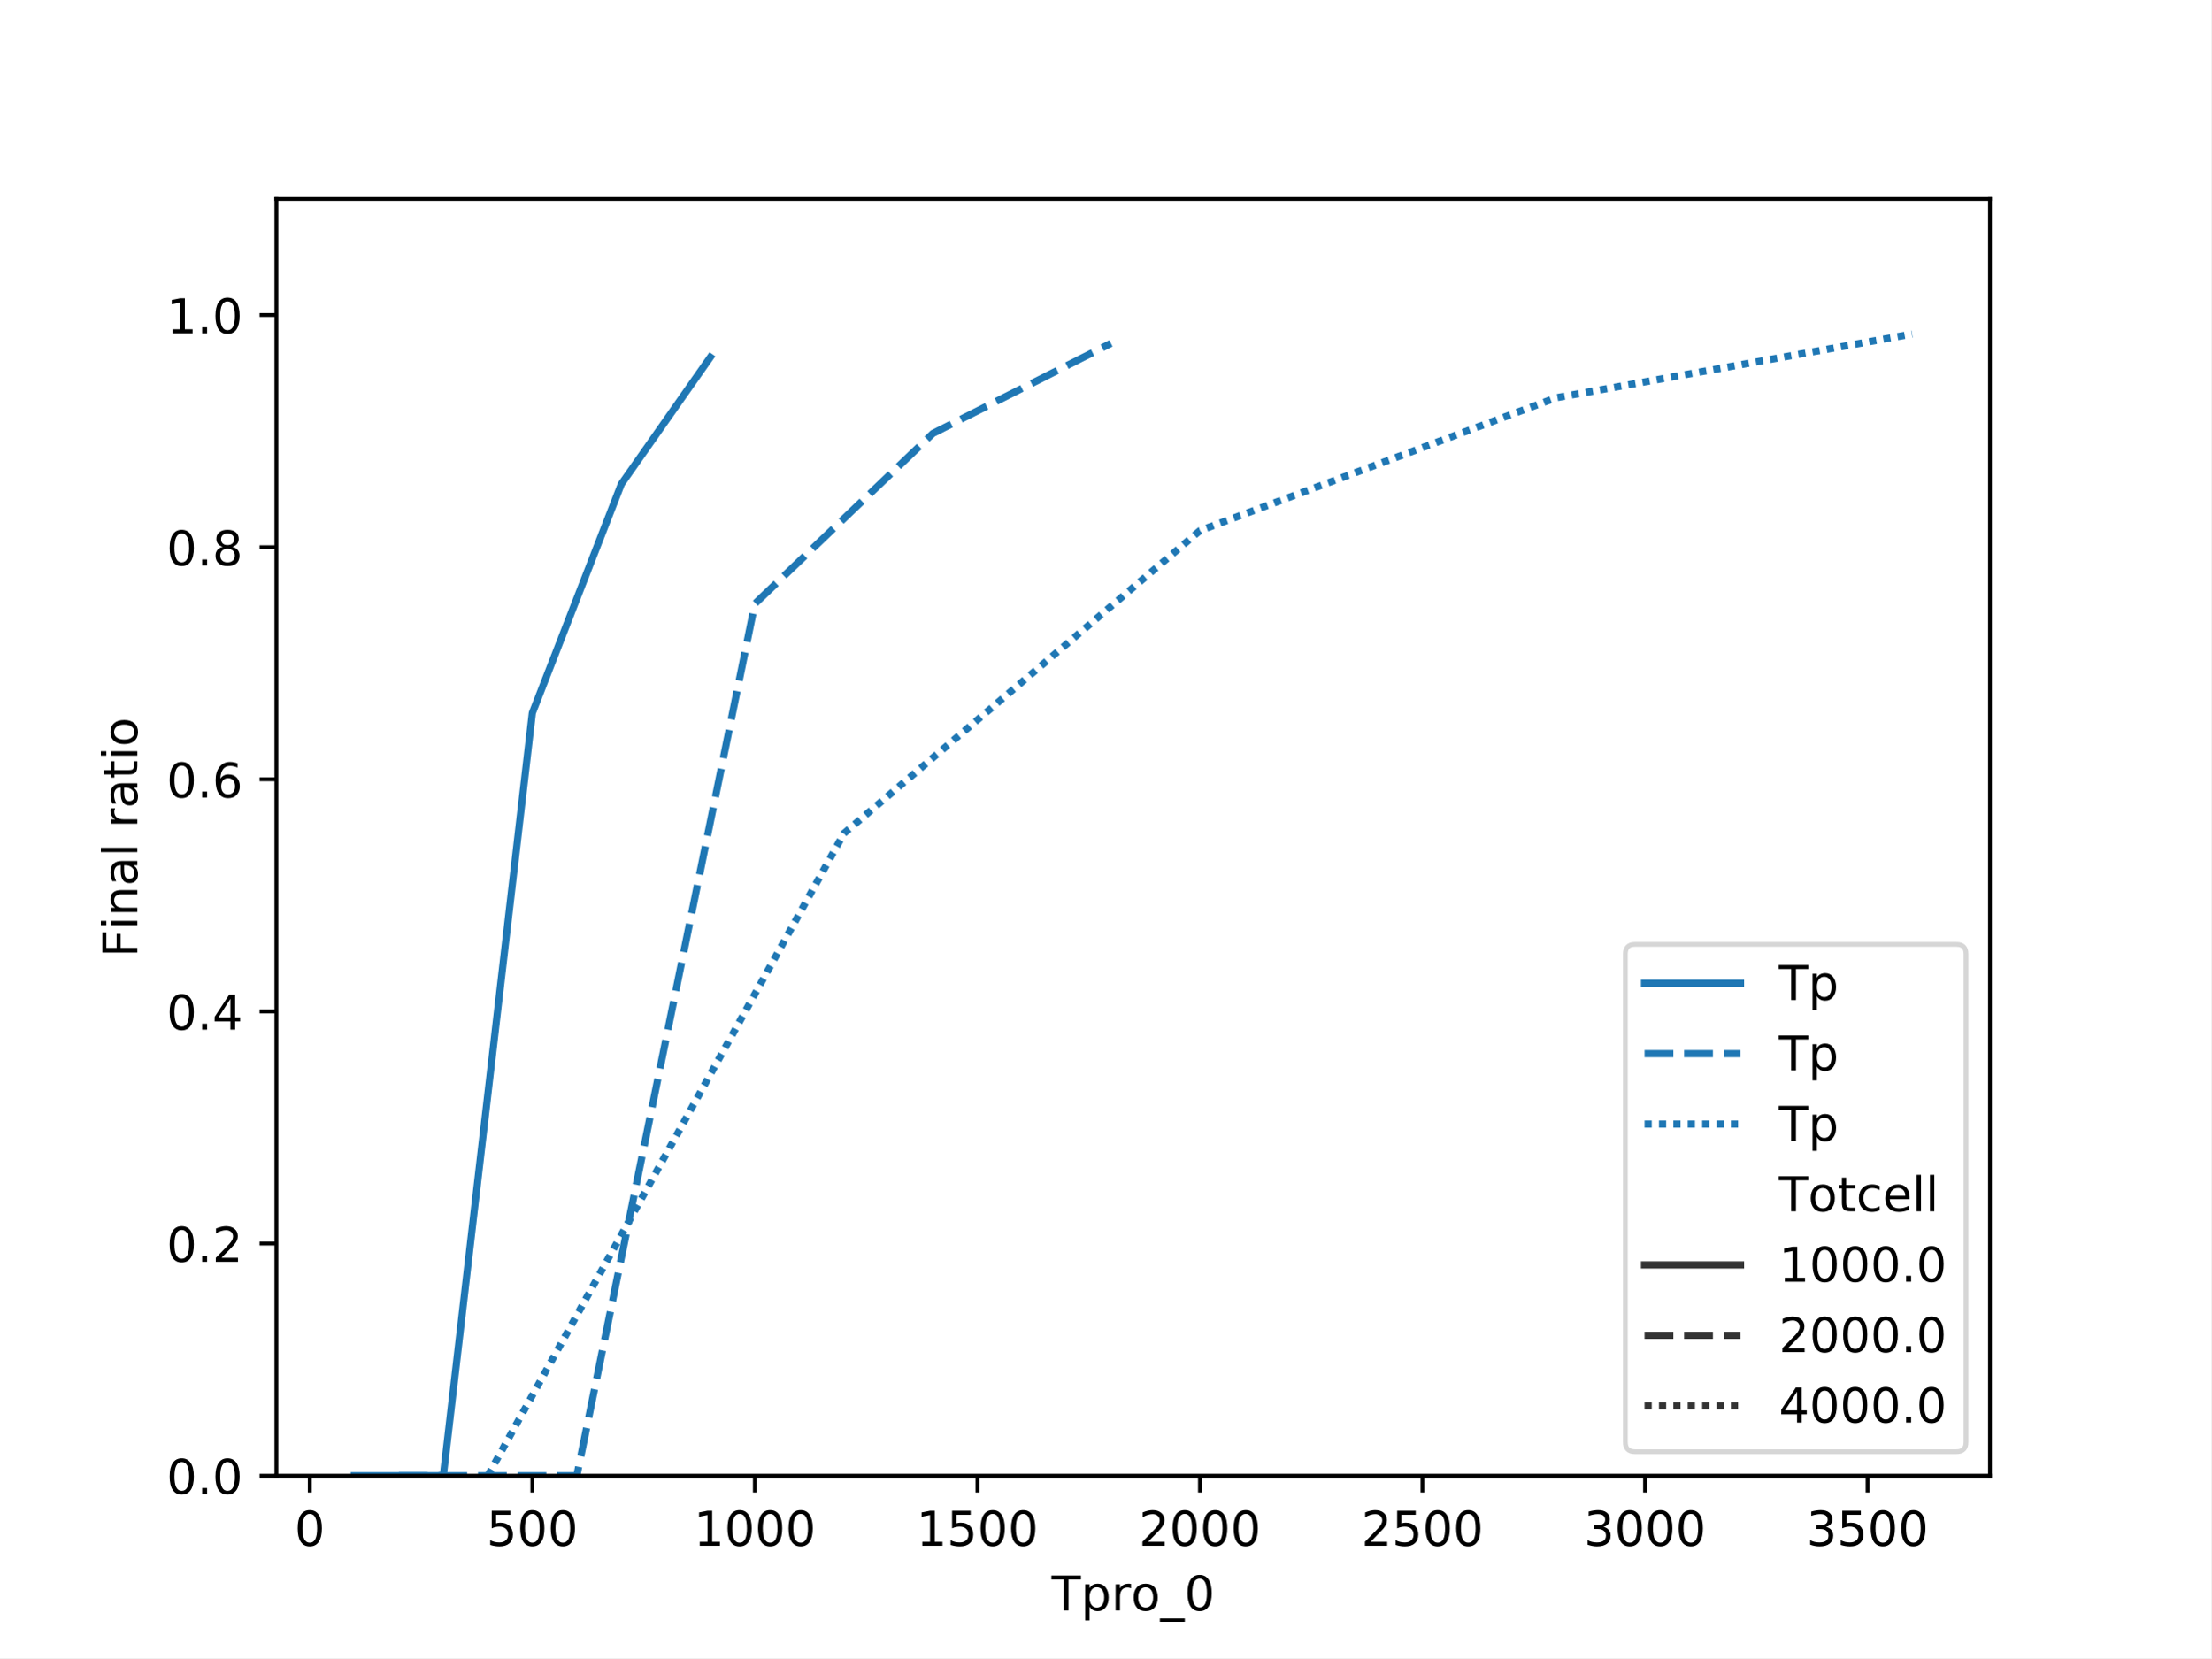
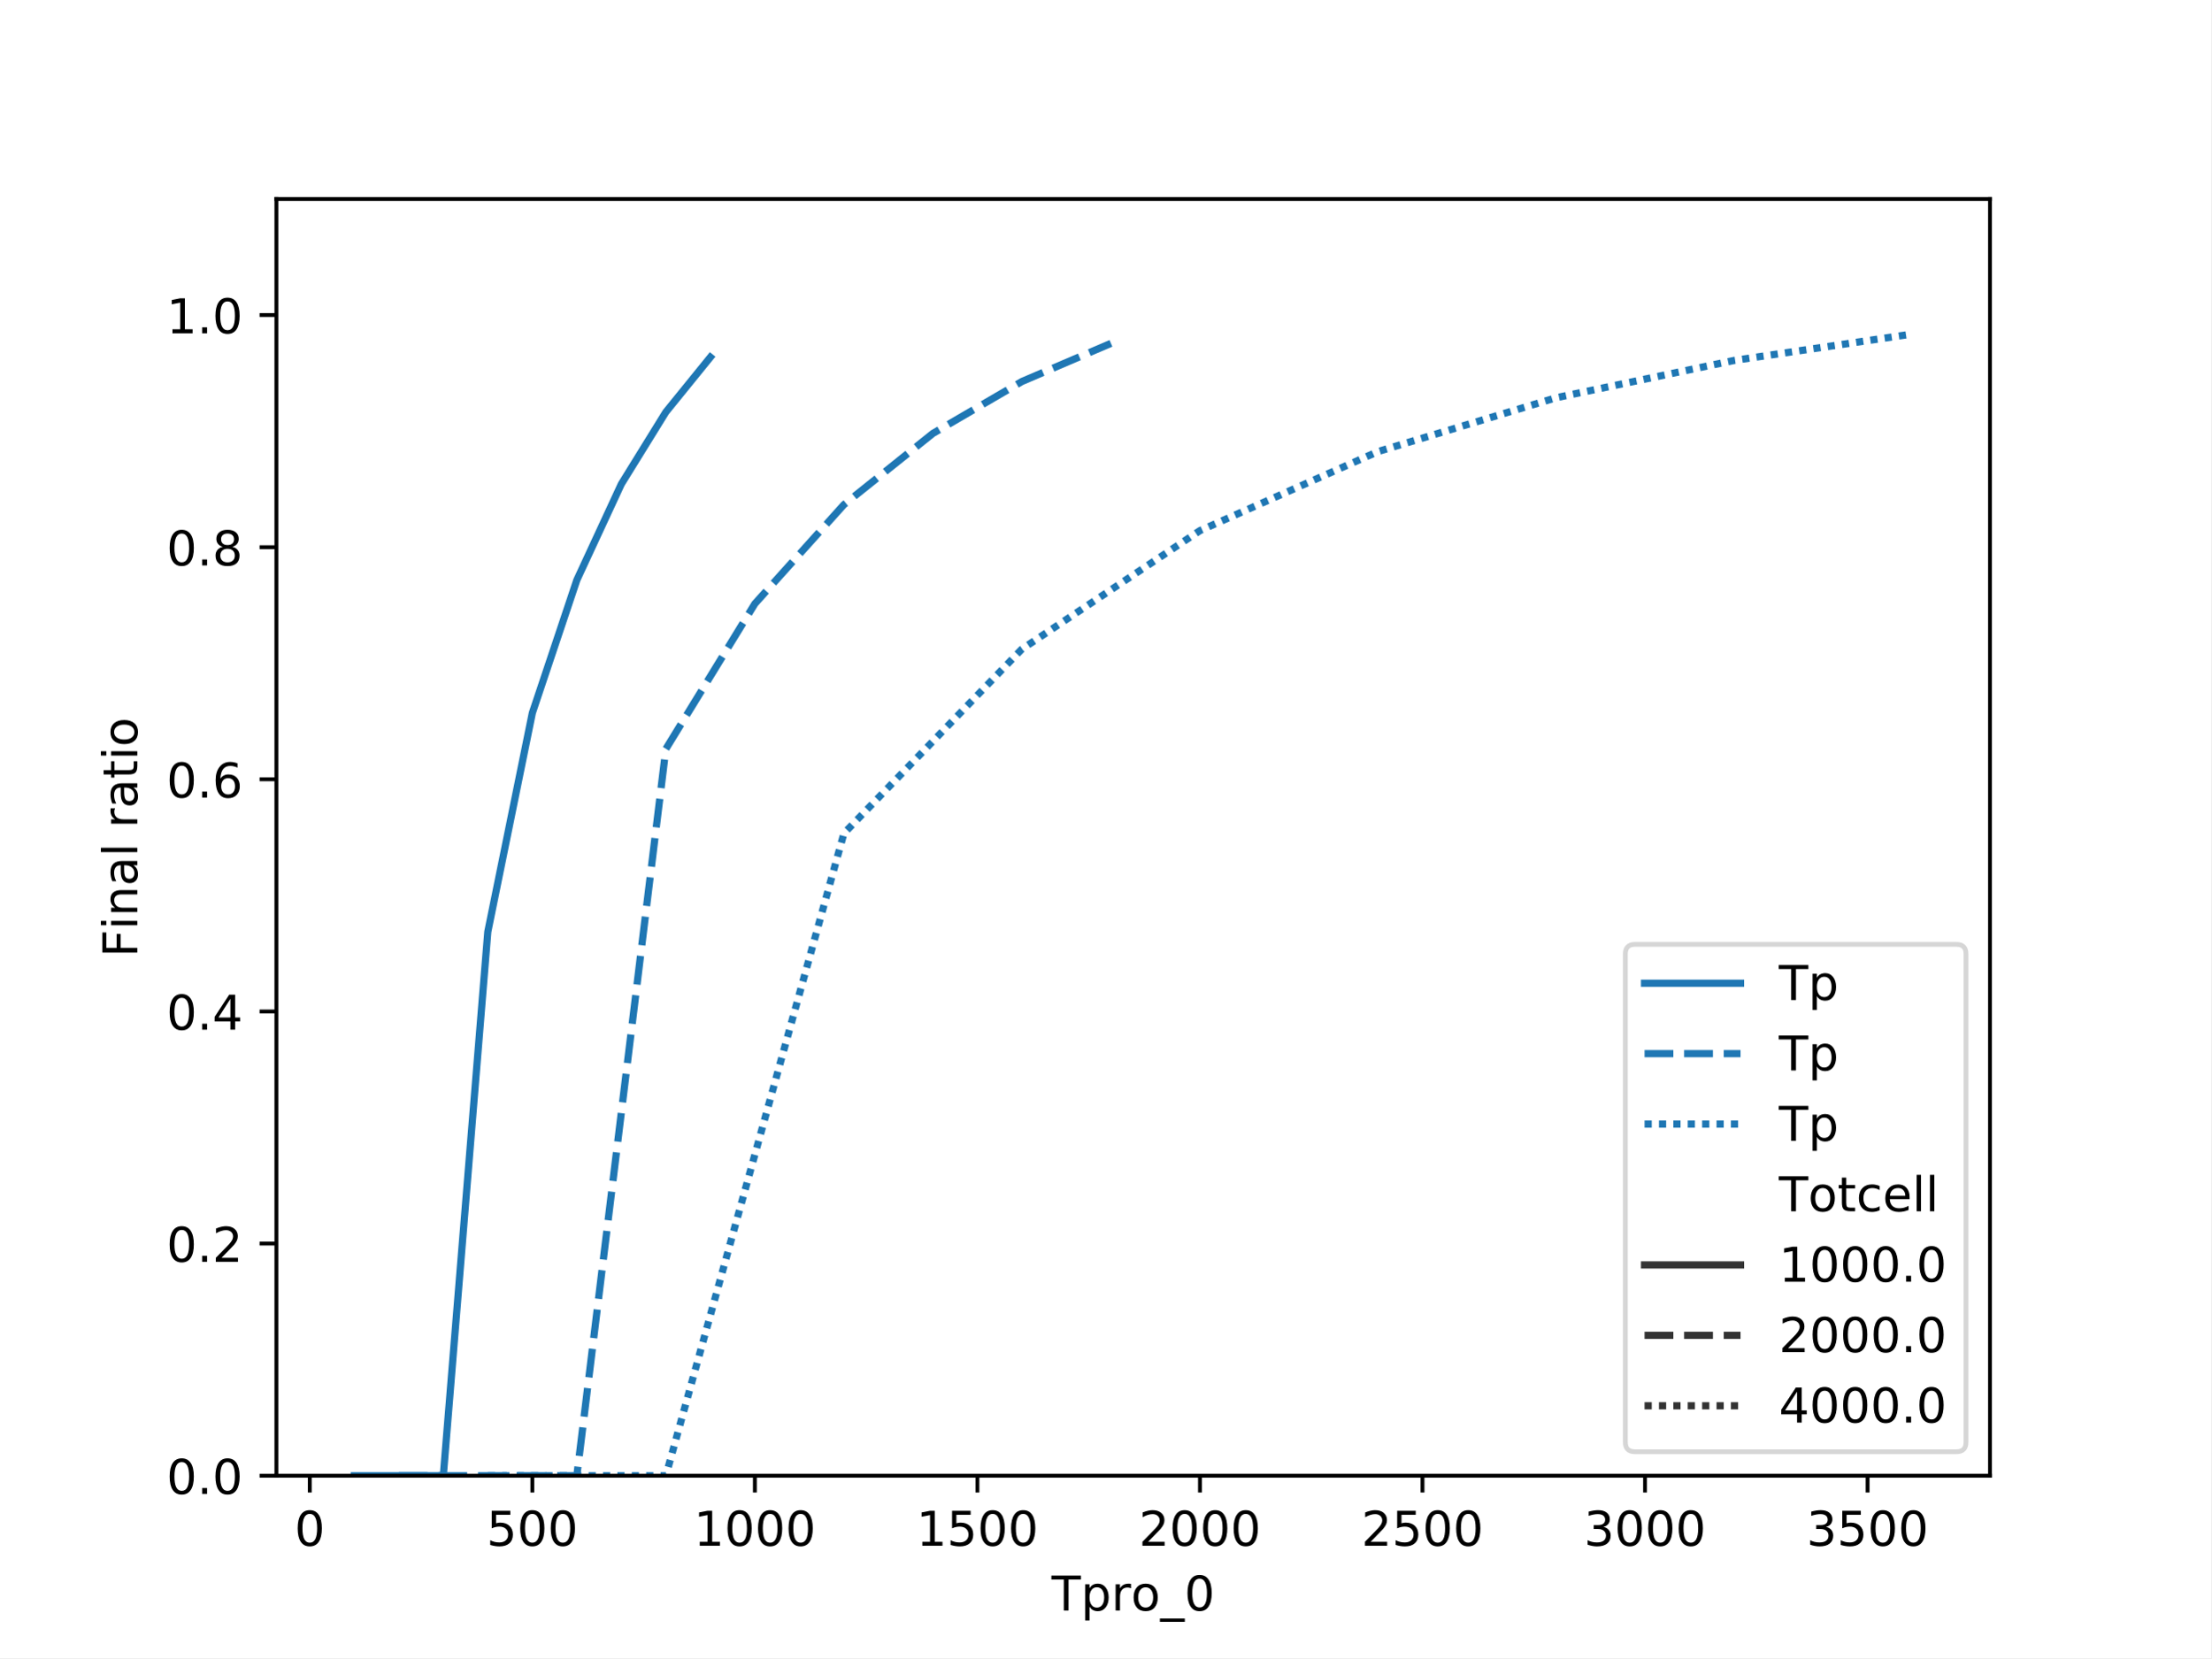
<svg xmlns="http://www.w3.org/2000/svg" xmlns:xlink="http://www.w3.org/1999/xlink" height="345.6pt" version="1.1" viewBox="0 0 460.8 345.6" width="460.8pt">
  <defs>
    <style type="text/css">
*{stroke-linecap:butt;stroke-linejoin:round;}
  </style>
  </defs>
  <g id="figure_1">
    <g id="patch_1">
      <path d="M 0 345.6  L 460.8 345.6  L 460.8 0  L 0 0  z " style="fill:#ffffff;" />
    </g>
    <g id="axes_1">
      <g id="patch_2">
        <path d="M 57.6 307.584  L 414.72 307.584  L 414.72 41.472  L 57.6 41.472  z " style="fill:#ffffff;" />
      </g>
      <g id="matplotlib.axis_1">
        <g id="xtick_1">
          <g id="line2d_1">
            <defs>
              <path d="M 0 0  L 0 3.5  " id="mf138fcffef" style="stroke:#000000;stroke-width:0.8;" />
            </defs>
            <g>
              <use style="stroke:#000000;stroke-width:0.8;" x="64.557" xlink:href="#mf138fcffef" y="307.584" />
            </g>
          </g>
          <g id="text_1">
            <defs>
              <path d="M 31.781 66.406  Q 24.172 66.406 20.328 58.906  Q 16.5 51.422 16.5 36.375  Q 16.5 21.391 20.328 13.891  Q 24.172 6.391 31.781 6.391  Q 39.453 6.391 43.281 13.891  Q 47.125 21.391 47.125 36.375  Q 47.125 51.422 43.281 58.906  Q 39.453 66.406 31.781 66.406  z M 31.781 74.219  Q 44.047 74.219 50.516 64.516  Q 56.984 54.828 56.984 36.375  Q 56.984 17.969 50.516 8.266  Q 44.047 -1.422 31.781 -1.422  Q 19.531 -1.422 13.062 8.266  Q 6.594 17.969 6.594 36.375  Q 6.594 54.828 13.062 64.516  Q 19.531 74.219 31.781 74.219  z " id="DejaVuSans-48" />
            </defs>
            <g transform="translate(61.37563 322.1824)scale(0.1 -0.1)">
              <use xlink:href="#DejaVuSans-48" />
            </g>
          </g>
        </g>
        <g id="xtick_2">
          <g id="line2d_2">
            <g>
              <use style="stroke:#000000;stroke-width:0.8;" x="110.936" xlink:href="#mf138fcffef" y="307.584" />
            </g>
          </g>
          <g id="text_2">
            <defs>
              <path d="M 10.797 72.906  L 49.516 72.906  L 49.516 64.594  L 19.828 64.594  L 19.828 46.734  Q 21.969 47.469 24.109 47.828  Q 26.266 48.188 28.422 48.188  Q 40.625 48.188 47.75 41.5  Q 54.891 34.812 54.891 23.391  Q 54.891 11.625 47.562 5.094  Q 40.234 -1.422 26.906 -1.422  Q 22.312 -1.422 17.547 -0.641  Q 12.797 0.141 7.719 1.703  L 7.719 11.625  Q 12.109 9.234 16.797 8.062  Q 21.484 6.891 26.703 6.891  Q 35.156 6.891 40.078 11.328  Q 45.016 15.766 45.016 23.391  Q 45.016 31 40.078 35.438  Q 35.156 39.891 26.703 39.891  Q 22.75 39.891 18.812 39.016  Q 14.891 38.141 10.797 36.281  z " id="DejaVuSans-53" />
            </defs>
            <g transform="translate(101.3924 322.1824)scale(0.1 -0.1)">
              <use xlink:href="#DejaVuSans-53" />
              <use x="63.623" xlink:href="#DejaVuSans-48" />
              <use x="127.246" xlink:href="#DejaVuSans-48" />
            </g>
          </g>
        </g>
        <g id="xtick_3">
          <g id="line2d_3">
            <g>
              <use style="stroke:#000000;stroke-width:0.8;" x="157.315" xlink:href="#mf138fcffef" y="307.584" />
            </g>
          </g>
          <g id="text_3">
            <defs>
              <path d="M 12.406 8.297  L 28.516 8.297  L 28.516 63.922  L 10.984 60.406  L 10.984 69.391  L 28.422 72.906  L 38.281 72.906  L 38.281 8.297  L 54.391 8.297  L 54.391 0  L 12.406 0  z " id="DejaVuSans-49" />
            </defs>
            <g transform="translate(144.5903 322.1824)scale(0.1 -0.1)">
              <use xlink:href="#DejaVuSans-49" />
              <use x="63.623" xlink:href="#DejaVuSans-48" />
              <use x="127.246" xlink:href="#DejaVuSans-48" />
              <use x="190.869" xlink:href="#DejaVuSans-48" />
            </g>
          </g>
        </g>
        <g id="xtick_4">
          <g id="line2d_4">
            <g>
              <use style="stroke:#000000;stroke-width:0.8;" x="203.695" xlink:href="#mf138fcffef" y="307.584" />
            </g>
          </g>
          <g id="text_4">
            <g transform="translate(190.9695 322.1824)scale(0.1 -0.1)">
              <use xlink:href="#DejaVuSans-49" />
              <use x="63.623" xlink:href="#DejaVuSans-53" />
              <use x="127.246" xlink:href="#DejaVuSans-48" />
              <use x="190.869" xlink:href="#DejaVuSans-48" />
            </g>
          </g>
        </g>
        <g id="xtick_5">
          <g id="line2d_5">
            <g>
              <use style="stroke:#000000;stroke-width:0.8;" x="250.074" xlink:href="#mf138fcffef" y="307.584" />
            </g>
          </g>
          <g id="text_5">
            <defs>
              <path d="M 19.188 8.297  L 53.609 8.297  L 53.609 0  L 7.328 0  L 7.328 8.297  Q 12.938 14.109 22.625 23.891  Q 32.328 33.688 34.812 36.531  Q 39.547 41.844 41.422 45.531  Q 43.312 49.219 43.312 52.781  Q 43.312 58.594 39.234 62.25  Q 35.156 65.922 28.609 65.922  Q 23.969 65.922 18.812 64.312  Q 13.672 62.703 7.812 59.422  L 7.812 69.391  Q 13.766 71.781 18.938 73  Q 24.125 74.219 28.422 74.219  Q 39.75 74.219 46.484 68.547  Q 53.219 62.891 53.219 53.422  Q 53.219 48.922 51.531 44.891  Q 49.859 40.875 45.406 35.406  Q 44.188 33.984 37.641 27.219  Q 31.109 20.453 19.188 8.297  z " id="DejaVuSans-50" />
            </defs>
            <g transform="translate(237.3488 322.1824)scale(0.1 -0.1)">
              <use xlink:href="#DejaVuSans-50" />
              <use x="63.623" xlink:href="#DejaVuSans-48" />
              <use x="127.246" xlink:href="#DejaVuSans-48" />
              <use x="190.869" xlink:href="#DejaVuSans-48" />
            </g>
          </g>
        </g>
        <g id="xtick_6">
          <g id="line2d_6">
            <g>
              <use style="stroke:#000000;stroke-width:0.8;" x="296.453" xlink:href="#mf138fcffef" y="307.584" />
            </g>
          </g>
          <g id="text_6">
            <g transform="translate(283.728 322.1824)scale(0.1 -0.1)">
              <use xlink:href="#DejaVuSans-50" />
              <use x="63.623" xlink:href="#DejaVuSans-53" />
              <use x="127.246" xlink:href="#DejaVuSans-48" />
              <use x="190.869" xlink:href="#DejaVuSans-48" />
            </g>
          </g>
        </g>
        <g id="xtick_7">
          <g id="line2d_7">
            <g>
              <use style="stroke:#000000;stroke-width:0.8;" x="342.832" xlink:href="#mf138fcffef" y="307.584" />
            </g>
          </g>
          <g id="text_7">
            <defs>
              <path d="M 40.578 39.312  Q 47.656 37.797 51.625 33  Q 55.609 28.219 55.609 21.188  Q 55.609 10.406 48.188 4.484  Q 40.766 -1.422 27.094 -1.422  Q 22.516 -1.422 17.656 -0.516  Q 12.797 0.391 7.625 2.203  L 7.625 11.719  Q 11.719 9.328 16.594 8.109  Q 21.484 6.891 26.812 6.891  Q 36.078 6.891 40.938 10.547  Q 45.797 14.203 45.797 21.188  Q 45.797 27.641 41.281 31.266  Q 36.766 34.906 28.719 34.906  L 20.219 34.906  L 20.219 43.016  L 29.109 43.016  Q 36.375 43.016 40.234 45.922  Q 44.094 48.828 44.094 54.297  Q 44.094 59.906 40.109 62.906  Q 36.141 65.922 28.719 65.922  Q 24.656 65.922 20.016 65.031  Q 15.375 64.156 9.812 62.312  L 9.812 71.094  Q 15.438 72.656 20.344 73.438  Q 25.25 74.219 29.594 74.219  Q 40.828 74.219 47.359 69.109  Q 53.906 64.016 53.906 55.328  Q 53.906 49.266 50.438 45.094  Q 46.969 40.922 40.578 39.312  z " id="DejaVuSans-51" />
            </defs>
            <g transform="translate(330.1072 322.1824)scale(0.1 -0.1)">
              <use xlink:href="#DejaVuSans-51" />
              <use x="63.623" xlink:href="#DejaVuSans-48" />
              <use x="127.246" xlink:href="#DejaVuSans-48" />
              <use x="190.869" xlink:href="#DejaVuSans-48" />
            </g>
          </g>
        </g>
        <g id="xtick_8">
          <g id="line2d_8">
            <g>
              <use style="stroke:#000000;stroke-width:0.8;" x="389.211" xlink:href="#mf138fcffef" y="307.584" />
            </g>
          </g>
          <g id="text_8">
            <g transform="translate(376.4864 322.1824)scale(0.1 -0.1)">
              <use xlink:href="#DejaVuSans-51" />
              <use x="63.623" xlink:href="#DejaVuSans-53" />
              <use x="127.246" xlink:href="#DejaVuSans-48" />
              <use x="190.869" xlink:href="#DejaVuSans-48" />
            </g>
          </g>
        </g>
        <g id="text_9">
          <defs>
            <path d="M -0.297 72.906  L 61.375 72.906  L 61.375 64.594  L 35.5 64.594  L 35.5 0  L 25.594 0  L 25.594 64.594  L -0.297 64.594  z " id="DejaVuSans-84" />
            <path d="M 18.109 8.203  L 18.109 -20.797  L 9.078 -20.797  L 9.078 54.688  L 18.109 54.688  L 18.109 46.391  Q 20.953 51.266 25.266 53.625  Q 29.594 56 35.594 56  Q 45.562 56 51.781 48.094  Q 58.016 40.188 58.016 27.297  Q 58.016 14.406 51.781 6.484  Q 45.562 -1.422 35.594 -1.422  Q 29.594 -1.422 25.266 0.953  Q 20.953 3.328 18.109 8.203  z M 48.688 27.297  Q 48.688 37.203 44.609 42.844  Q 40.531 48.484 33.406 48.484  Q 26.266 48.484 22.188 42.844  Q 18.109 37.203 18.109 27.297  Q 18.109 17.391 22.188 11.75  Q 26.266 6.109 33.406 6.109  Q 40.531 6.109 44.609 11.75  Q 48.688 17.391 48.688 27.297  z " id="DejaVuSans-112" />
            <path d="M 41.109 46.297  Q 39.594 47.172 37.812 47.578  Q 36.031 48 33.891 48  Q 26.266 48 22.188 43.047  Q 18.109 38.094 18.109 28.812  L 18.109 0  L 9.078 0  L 9.078 54.688  L 18.109 54.688  L 18.109 46.188  Q 20.953 51.172 25.484 53.578  Q 30.031 56 36.531 56  Q 37.453 56 38.578 55.875  Q 39.703 55.766 41.062 55.516  z " id="DejaVuSans-114" />
            <path d="M 30.609 48.391  Q 23.391 48.391 19.188 42.75  Q 14.984 37.109 14.984 27.297  Q 14.984 17.484 19.156 11.844  Q 23.344 6.203 30.609 6.203  Q 37.797 6.203 41.984 11.859  Q 46.188 17.531 46.188 27.297  Q 46.188 37.016 41.984 42.703  Q 37.797 48.391 30.609 48.391  z M 30.609 56  Q 42.328 56 49.016 48.375  Q 55.719 40.766 55.719 27.297  Q 55.719 13.875 49.016 6.219  Q 42.328 -1.422 30.609 -1.422  Q 18.844 -1.422 12.172 6.219  Q 5.516 13.875 5.516 27.297  Q 5.516 40.766 12.172 48.375  Q 18.844 56 30.609 56  z " id="DejaVuSans-111" />
            <path d="M 50.984 -16.609  L 50.984 -23.578  L -0.984 -23.578  L -0.984 -16.609  z " id="DejaVuSans-95" />
          </defs>
          <g transform="translate(219.1373 335.684)scale(0.1 -0.1)">
            <use xlink:href="#DejaVuSans-84" />
            <use x="61.084" xlink:href="#DejaVuSans-112" />
            <use x="124.561" xlink:href="#DejaVuSans-114" />
            <use x="165.643" xlink:href="#DejaVuSans-111" />
            <use x="226.824" xlink:href="#DejaVuSans-95" />
            <use x="276.824" xlink:href="#DejaVuSans-48" />
          </g>
        </g>
      </g>
      <g id="matplotlib.axis_2">
        <g id="ytick_1">
          <g id="line2d_9">
            <defs>
              <path d="M 0 0  L -3.5 0  " id="mfd2aa10084" style="stroke:#000000;stroke-width:0.8;" />
            </defs>
            <g>
              <use style="stroke:#000000;stroke-width:0.8;" x="57.6" xlink:href="#mfd2aa10084" y="307.584" />
            </g>
          </g>
          <g id="text_10">
            <defs>
              <path d="M 10.688 12.406  L 21 12.406  L 21 0  L 10.688 0  z " id="DejaVuSans-46" />
            </defs>
            <g transform="translate(34.69687 311.3832)scale(0.1 -0.1)">
              <use xlink:href="#DejaVuSans-48" />
              <use x="63.623" xlink:href="#DejaVuSans-46" />
              <use x="95.41" xlink:href="#DejaVuSans-48" />
            </g>
          </g>
        </g>
        <g id="ytick_2">
          <g id="line2d_10">
            <g>
              <use style="stroke:#000000;stroke-width:0.8;" x="57.6" xlink:href="#mfd2aa10084" y="259.2" />
            </g>
          </g>
          <g id="text_11">
            <g transform="translate(34.69687 262.9992)scale(0.1 -0.1)">
              <use xlink:href="#DejaVuSans-48" />
              <use x="63.623" xlink:href="#DejaVuSans-46" />
              <use x="95.41" xlink:href="#DejaVuSans-50" />
            </g>
          </g>
        </g>
        <g id="ytick_3">
          <g id="line2d_11">
            <g>
              <use style="stroke:#000000;stroke-width:0.8;" x="57.6" xlink:href="#mfd2aa10084" y="210.816" />
            </g>
          </g>
          <g id="text_12">
            <defs>
              <path d="M 37.797 64.312  L 12.891 25.391  L 37.797 25.391  z M 35.203 72.906  L 47.609 72.906  L 47.609 25.391  L 58.016 25.391  L 58.016 17.188  L 47.609 17.188  L 47.609 0  L 37.797 0  L 37.797 17.188  L 4.891 17.188  L 4.891 26.703  z " id="DejaVuSans-52" />
            </defs>
            <g transform="translate(34.69687 214.6152)scale(0.1 -0.1)">
              <use xlink:href="#DejaVuSans-48" />
              <use x="63.623" xlink:href="#DejaVuSans-46" />
              <use x="95.41" xlink:href="#DejaVuSans-52" />
            </g>
          </g>
        </g>
        <g id="ytick_4">
          <g id="line2d_12">
            <g>
              <use style="stroke:#000000;stroke-width:0.8;" x="57.6" xlink:href="#mfd2aa10084" y="162.432" />
            </g>
          </g>
          <g id="text_13">
            <defs>
              <path d="M 33.016 40.375  Q 26.375 40.375 22.484 35.828  Q 18.609 31.297 18.609 23.391  Q 18.609 15.531 22.484 10.953  Q 26.375 6.391 33.016 6.391  Q 39.656 6.391 43.531 10.953  Q 47.406 15.531 47.406 23.391  Q 47.406 31.297 43.531 35.828  Q 39.656 40.375 33.016 40.375  z M 52.594 71.297  L 52.594 62.312  Q 48.875 64.062 45.094 64.984  Q 41.312 65.922 37.594 65.922  Q 27.828 65.922 22.672 59.328  Q 17.531 52.734 16.797 39.406  Q 19.672 43.656 24.016 45.922  Q 28.375 48.188 33.594 48.188  Q 44.578 48.188 50.953 41.516  Q 57.328 34.859 57.328 23.391  Q 57.328 12.156 50.688 5.359  Q 44.047 -1.422 33.016 -1.422  Q 20.359 -1.422 13.672 8.266  Q 6.984 17.969 6.984 36.375  Q 6.984 53.656 15.188 63.938  Q 23.391 74.219 37.203 74.219  Q 40.922 74.219 44.703 73.484  Q 48.484 72.75 52.594 71.297  z " id="DejaVuSans-54" />
            </defs>
            <g transform="translate(34.69687 166.2312)scale(0.1 -0.1)">
              <use xlink:href="#DejaVuSans-48" />
              <use x="63.623" xlink:href="#DejaVuSans-46" />
              <use x="95.41" xlink:href="#DejaVuSans-54" />
            </g>
          </g>
        </g>
        <g id="ytick_5">
          <g id="line2d_13">
            <g>
              <use style="stroke:#000000;stroke-width:0.8;" x="57.6" xlink:href="#mfd2aa10084" y="114.048" />
            </g>
          </g>
          <g id="text_14">
            <defs>
              <path d="M 31.781 34.625  Q 24.75 34.625 20.719 30.859  Q 16.703 27.094 16.703 20.516  Q 16.703 13.922 20.719 10.156  Q 24.75 6.391 31.781 6.391  Q 38.812 6.391 42.859 10.172  Q 46.922 13.969 46.922 20.516  Q 46.922 27.094 42.891 30.859  Q 38.875 34.625 31.781 34.625  z M 21.922 38.812  Q 15.578 40.375 12.031 44.719  Q 8.5 49.078 8.5 55.328  Q 8.5 64.062 14.719 69.141  Q 20.953 74.219 31.781 74.219  Q 42.672 74.219 48.875 69.141  Q 55.078 64.062 55.078 55.328  Q 55.078 49.078 51.531 44.719  Q 48 40.375 41.703 38.812  Q 48.828 37.156 52.797 32.312  Q 56.781 27.484 56.781 20.516  Q 56.781 9.906 50.312 4.234  Q 43.844 -1.422 31.781 -1.422  Q 19.734 -1.422 13.25 4.234  Q 6.781 9.906 6.781 20.516  Q 6.781 27.484 10.781 32.312  Q 14.797 37.156 21.922 38.812  z M 18.312 54.391  Q 18.312 48.734 21.844 45.562  Q 25.391 42.391 31.781 42.391  Q 38.141 42.391 41.719 45.562  Q 45.312 48.734 45.312 54.391  Q 45.312 60.062 41.719 63.234  Q 38.141 66.406 31.781 66.406  Q 25.391 66.406 21.844 63.234  Q 18.312 60.062 18.312 54.391  z " id="DejaVuSans-56" />
            </defs>
            <g transform="translate(34.69687 117.8472)scale(0.1 -0.1)">
              <use xlink:href="#DejaVuSans-48" />
              <use x="63.623" xlink:href="#DejaVuSans-46" />
              <use x="95.41" xlink:href="#DejaVuSans-56" />
            </g>
          </g>
        </g>
        <g id="ytick_6">
          <g id="line2d_14">
            <g>
              <use style="stroke:#000000;stroke-width:0.8;" x="57.6" xlink:href="#mfd2aa10084" y="65.664" />
            </g>
          </g>
          <g id="text_15">
            <g transform="translate(34.69687 69.46322)scale(0.1 -0.1)">
              <use xlink:href="#DejaVuSans-49" />
              <use x="63.623" xlink:href="#DejaVuSans-46" />
              <use x="95.41" xlink:href="#DejaVuSans-48" />
            </g>
          </g>
        </g>
        <g id="text_16">
          <defs>
            <path d="M 9.812 72.906  L 51.703 72.906  L 51.703 64.594  L 19.672 64.594  L 19.672 43.109  L 48.578 43.109  L 48.578 34.812  L 19.672 34.812  L 19.672 0  L 9.812 0  z " id="DejaVuSans-70" />
            <path d="M 9.422 54.688  L 18.406 54.688  L 18.406 0  L 9.422 0  z M 9.422 75.984  L 18.406 75.984  L 18.406 64.594  L 9.422 64.594  z " id="DejaVuSans-105" />
            <path d="M 54.891 33.016  L 54.891 0  L 45.906 0  L 45.906 32.719  Q 45.906 40.484 42.875 44.328  Q 39.844 48.188 33.797 48.188  Q 26.516 48.188 22.312 43.547  Q 18.109 38.922 18.109 30.906  L 18.109 0  L 9.078 0  L 9.078 54.688  L 18.109 54.688  L 18.109 46.188  Q 21.344 51.125 25.703 53.562  Q 30.078 56 35.797 56  Q 45.219 56 50.047 50.172  Q 54.891 44.344 54.891 33.016  z " id="DejaVuSans-110" />
            <path d="M 34.281 27.484  Q 23.391 27.484 19.188 25  Q 14.984 22.516 14.984 16.5  Q 14.984 11.719 18.141 8.906  Q 21.297 6.109 26.703 6.109  Q 34.188 6.109 38.703 11.406  Q 43.219 16.703 43.219 25.484  L 43.219 27.484  z M 52.203 31.203  L 52.203 0  L 43.219 0  L 43.219 8.297  Q 40.141 3.328 35.547 0.953  Q 30.953 -1.422 24.312 -1.422  Q 15.922 -1.422 10.953 3.297  Q 6 8.016 6 15.922  Q 6 25.141 12.172 29.828  Q 18.359 34.516 30.609 34.516  L 43.219 34.516  L 43.219 35.406  Q 43.219 41.609 39.141 45  Q 35.062 48.391 27.688 48.391  Q 23 48.391 18.547 47.266  Q 14.109 46.141 10.016 43.891  L 10.016 52.203  Q 14.938 54.109 19.578 55.047  Q 24.219 56 28.609 56  Q 40.484 56 46.344 49.844  Q 52.203 43.703 52.203 31.203  z " id="DejaVuSans-97" />
            <path d="M 9.422 75.984  L 18.406 75.984  L 18.406 0  L 9.422 0  z " id="DejaVuSans-108" />
            <path id="DejaVuSans-32" />
            <path d="M 18.312 70.219  L 18.312 54.688  L 36.812 54.688  L 36.812 47.703  L 18.312 47.703  L 18.312 18.016  Q 18.312 11.328 20.141 9.422  Q 21.969 7.516 27.594 7.516  L 36.812 7.516  L 36.812 0  L 27.594 0  Q 17.188 0 13.234 3.875  Q 9.281 7.766 9.281 18.016  L 9.281 47.703  L 2.688 47.703  L 2.688 54.688  L 9.281 54.688  L 9.281 70.219  z " id="DejaVuSans-116" />
          </defs>
          <g transform="translate(28.61719 199.5264)rotate(-90)scale(0.1 -0.1)">
            <use xlink:href="#DejaVuSans-70" />
            <use x="57.41" xlink:href="#DejaVuSans-105" />
            <use x="85.193" xlink:href="#DejaVuSans-110" />
            <use x="148.572" xlink:href="#DejaVuSans-97" />
            <use x="209.852" xlink:href="#DejaVuSans-108" />
            <use x="237.635" xlink:href="#DejaVuSans-32" />
            <use x="269.422" xlink:href="#DejaVuSans-114" />
            <use x="310.535" xlink:href="#DejaVuSans-97" />
            <use x="371.814" xlink:href="#DejaVuSans-116" />
            <use x="411.023" xlink:href="#DejaVuSans-105" />
            <use x="438.807" xlink:href="#DejaVuSans-111" />
          </g>
        </g>
      </g>
      <g id="line2d_15">
-         <path clip-path="url(#p1f7506bd22)" d="M 73.833 307.584  L 92.384 307.584  L 110.936 148.607  L 129.488 100.888  L 148.039 74.45  " style="fill:none;stroke:#1f77b4;stroke-linecap:square;stroke-width:1.5;" />
+         <path clip-path="url(#p1f7506bd22)" d="M 73.833 307.584  L 83.109 307.584  L 92.384 307.584  L 101.66 194.201  L 110.936 148.607  L 120.212 120.896  L 129.488 100.888  L 138.764 85.883  L 148.039 74.45  " style="fill:none;stroke:#1f77b4;stroke-linecap:square;stroke-width:1.5;" />
      </g>
      <g id="line2d_16">
-         <path clip-path="url(#p1f7506bd22)" d="M 83.109 307.584  L 120.212 307.584  L 157.315 125.832  L 194.419 90.335  L 231.522 71.561  " style="fill:none;stroke:#1f77b4;stroke-dasharray:6,2.25;stroke-dashoffset:0;stroke-width:1.5;" />
+         <path clip-path="url(#p1f7506bd22)" d="M 83.109 307.584  L 101.66 307.584  L 120.212 307.584  L 138.764 156.096  L 157.315 125.832  L 175.867 105.183  L 194.419 90.335  L 212.97 79.515  L 231.522 71.561  " style="fill:none;stroke:#1f77b4;stroke-dasharray:6,2.25;stroke-dashoffset:0;stroke-width:1.5;" />
      </g>
      <g id="line2d_17">
-         <path clip-path="url(#p1f7506bd22)" d="M 101.66 307.584  L 175.867 173.709  L 250.074 110.592  L 324.281 82.903  L 398.487 69.621  " style="fill:none;stroke:#1f77b4;stroke-dasharray:1.5,1.5;stroke-dashoffset:0;stroke-width:1.5;" />
+         <path clip-path="url(#p1f7506bd22)" d="M 101.66 307.584  L 138.764 307.584  L 175.867 173.709  L 212.97 135.279  L 250.074 110.592  L 287.177 94.115  L 324.281 82.903  L 361.384 75.123  L 398.487 69.621  " style="fill:none;stroke:#1f77b4;stroke-dasharray:1.5,1.5;stroke-dashoffset:0;stroke-width:1.5;" />
      </g>
      <g id="line2d_18" />
      <g id="line2d_19" />
      <g id="line2d_20" />
      <g id="line2d_21" />
      <g id="patch_3">
        <path d="M 57.6 307.584  L 57.6 41.472  " style="fill:none;stroke:#000000;stroke-linecap:square;stroke-linejoin:miter;stroke-width:0.8;" />
      </g>
      <g id="patch_4">
        <path d="M 414.72 307.584  L 414.72 41.472  " style="fill:none;stroke:#000000;stroke-linecap:square;stroke-linejoin:miter;stroke-width:0.8;" />
      </g>
      <g id="patch_5">
        <path d="M 57.6 307.584  L 414.72 307.584  " style="fill:none;stroke:#000000;stroke-linecap:square;stroke-linejoin:miter;stroke-width:0.8;" />
      </g>
      <g id="patch_6">
        <path d="M 57.6 41.472  L 414.72 41.472  " style="fill:none;stroke:#000000;stroke-linecap:square;stroke-linejoin:miter;stroke-width:0.8;" />
      </g>
      <g id="legend_1">
        <g id="patch_7">
          <path d="M 340.729 302.584  L 407.72 302.584  Q 409.72 302.584 409.72 300.584  L 409.72 198.837  Q 409.72 196.837 407.72 196.837  L 340.729 196.837  Q 338.729 196.837 338.729 198.837  L 338.729 300.584  Q 338.729 302.584 340.729 302.584  z " style="fill:#ffffff;opacity:0.8;stroke:#cccccc;stroke-linejoin:miter;" />
        </g>
        <g id="line2d_22">
          <path d="M 342.729 204.936  L 362.729 204.936  " style="fill:none;stroke:#1f77b4;stroke-linecap:square;stroke-width:1.5;" />
        </g>
        <g id="line2d_23" />
        <g id="text_17">
          <g transform="translate(370.7294 208.4356)scale(0.1 -0.1)">
            <use xlink:href="#DejaVuSans-84" />
            <use x="61.084" xlink:href="#DejaVuSans-112" />
          </g>
        </g>
        <g id="line2d_24">
          <path d="M 342.729 219.614  L 362.729 219.614  " style="fill:none;stroke:#1f77b4;stroke-dasharray:6,2.25;stroke-dashoffset:0;stroke-width:1.5;" />
        </g>
        <g id="line2d_25" />
        <g id="text_18">
          <g transform="translate(370.7294 223.1137)scale(0.1 -0.1)">
            <use xlink:href="#DejaVuSans-84" />
            <use x="61.084" xlink:href="#DejaVuSans-112" />
          </g>
        </g>
        <g id="line2d_26">
          <path d="M 342.729 234.292  L 362.729 234.292  " style="fill:none;stroke:#1f77b4;stroke-dasharray:1.5,1.5;stroke-dashoffset:0;stroke-width:1.5;" />
        </g>
        <g id="line2d_27" />
        <g id="text_19">
          <g transform="translate(370.7294 237.7918)scale(0.1 -0.1)">
            <use xlink:href="#DejaVuSans-84" />
            <use x="61.084" xlink:href="#DejaVuSans-112" />
          </g>
        </g>
        <g id="line2d_28">
          <path d="M 342.729 248.97  L 362.729 248.97  " style="fill:none;" />
        </g>
        <g id="line2d_29" />
        <g id="text_20">
          <defs>
            <path d="M 48.781 52.594  L 48.781 44.188  Q 44.969 46.297 41.141 47.344  Q 37.312 48.391 33.406 48.391  Q 24.656 48.391 19.812 42.844  Q 14.984 37.312 14.984 27.297  Q 14.984 17.281 19.812 11.734  Q 24.656 6.203 33.406 6.203  Q 37.312 6.203 41.141 7.25  Q 44.969 8.297 48.781 10.406  L 48.781 2.094  Q 45.016 0.344 40.984 -0.531  Q 36.969 -1.422 32.422 -1.422  Q 20.062 -1.422 12.781 6.344  Q 5.516 14.109 5.516 27.297  Q 5.516 40.672 12.859 48.328  Q 20.219 56 33.016 56  Q 37.156 56 41.109 55.141  Q 45.062 54.297 48.781 52.594  z " id="DejaVuSans-99" />
            <path d="M 56.203 29.594  L 56.203 25.203  L 14.891 25.203  Q 15.484 15.922 20.484 11.062  Q 25.484 6.203 34.422 6.203  Q 39.594 6.203 44.453 7.469  Q 49.312 8.734 54.109 11.281  L 54.109 2.781  Q 49.266 0.734 44.188 -0.344  Q 39.109 -1.422 33.891 -1.422  Q 20.797 -1.422 13.156 6.188  Q 5.516 13.812 5.516 26.812  Q 5.516 40.234 12.766 48.109  Q 20.016 56 32.328 56  Q 43.359 56 49.781 48.891  Q 56.203 41.797 56.203 29.594  z M 47.219 32.234  Q 47.125 39.594 43.094 43.984  Q 39.062 48.391 32.422 48.391  Q 24.906 48.391 20.391 44.141  Q 15.875 39.891 15.188 32.172  z " id="DejaVuSans-101" />
          </defs>
          <g transform="translate(370.7294 252.4699)scale(0.1 -0.1)">
            <use xlink:href="#DejaVuSans-84" />
            <use x="60.818" xlink:href="#DejaVuSans-111" />
            <use x="122" xlink:href="#DejaVuSans-116" />
            <use x="161.209" xlink:href="#DejaVuSans-99" />
            <use x="216.189" xlink:href="#DejaVuSans-101" />
            <use x="277.713" xlink:href="#DejaVuSans-108" />
            <use x="305.496" xlink:href="#DejaVuSans-108" />
          </g>
        </g>
        <g id="line2d_30">
          <path d="M 342.729 263.648  L 362.729 263.648  " style="fill:none;stroke:#333333;stroke-linecap:square;stroke-width:1.5;" />
        </g>
        <g id="line2d_31" />
        <g id="text_21">
          <g transform="translate(370.7294 267.1481)scale(0.1 -0.1)">
            <use xlink:href="#DejaVuSans-49" />
            <use x="63.623" xlink:href="#DejaVuSans-48" />
            <use x="127.246" xlink:href="#DejaVuSans-48" />
            <use x="190.869" xlink:href="#DejaVuSans-48" />
            <use x="254.492" xlink:href="#DejaVuSans-46" />
            <use x="286.279" xlink:href="#DejaVuSans-48" />
          </g>
        </g>
        <g id="line2d_32">
          <path d="M 342.729 278.326  L 362.729 278.326  " style="fill:none;stroke:#333333;stroke-dasharray:6,2.25;stroke-dashoffset:0;stroke-width:1.5;" />
        </g>
        <g id="line2d_33" />
        <g id="text_22">
          <g transform="translate(370.7294 281.8262)scale(0.1 -0.1)">
            <use xlink:href="#DejaVuSans-50" />
            <use x="63.623" xlink:href="#DejaVuSans-48" />
            <use x="127.246" xlink:href="#DejaVuSans-48" />
            <use x="190.869" xlink:href="#DejaVuSans-48" />
            <use x="254.492" xlink:href="#DejaVuSans-46" />
            <use x="286.279" xlink:href="#DejaVuSans-48" />
          </g>
        </g>
        <g id="line2d_34">
          <path d="M 342.729 293.004  L 362.729 293.004  " style="fill:none;stroke:#333333;stroke-dasharray:1.5,1.5;stroke-dashoffset:0;stroke-width:1.5;" />
        </g>
        <g id="line2d_35" />
        <g id="text_23">
          <g transform="translate(370.7294 296.5043)scale(0.1 -0.1)">
            <use xlink:href="#DejaVuSans-52" />
            <use x="63.623" xlink:href="#DejaVuSans-48" />
            <use x="127.246" xlink:href="#DejaVuSans-48" />
            <use x="190.869" xlink:href="#DejaVuSans-48" />
            <use x="254.492" xlink:href="#DejaVuSans-46" />
            <use x="286.279" xlink:href="#DejaVuSans-48" />
          </g>
        </g>
      </g>
    </g>
  </g>
  <defs>
    <clipPath id="p1f7506bd22">
      <rect height="266.112" width="357.12" x="57.6" y="41.472" />
    </clipPath>
  </defs>
</svg>
